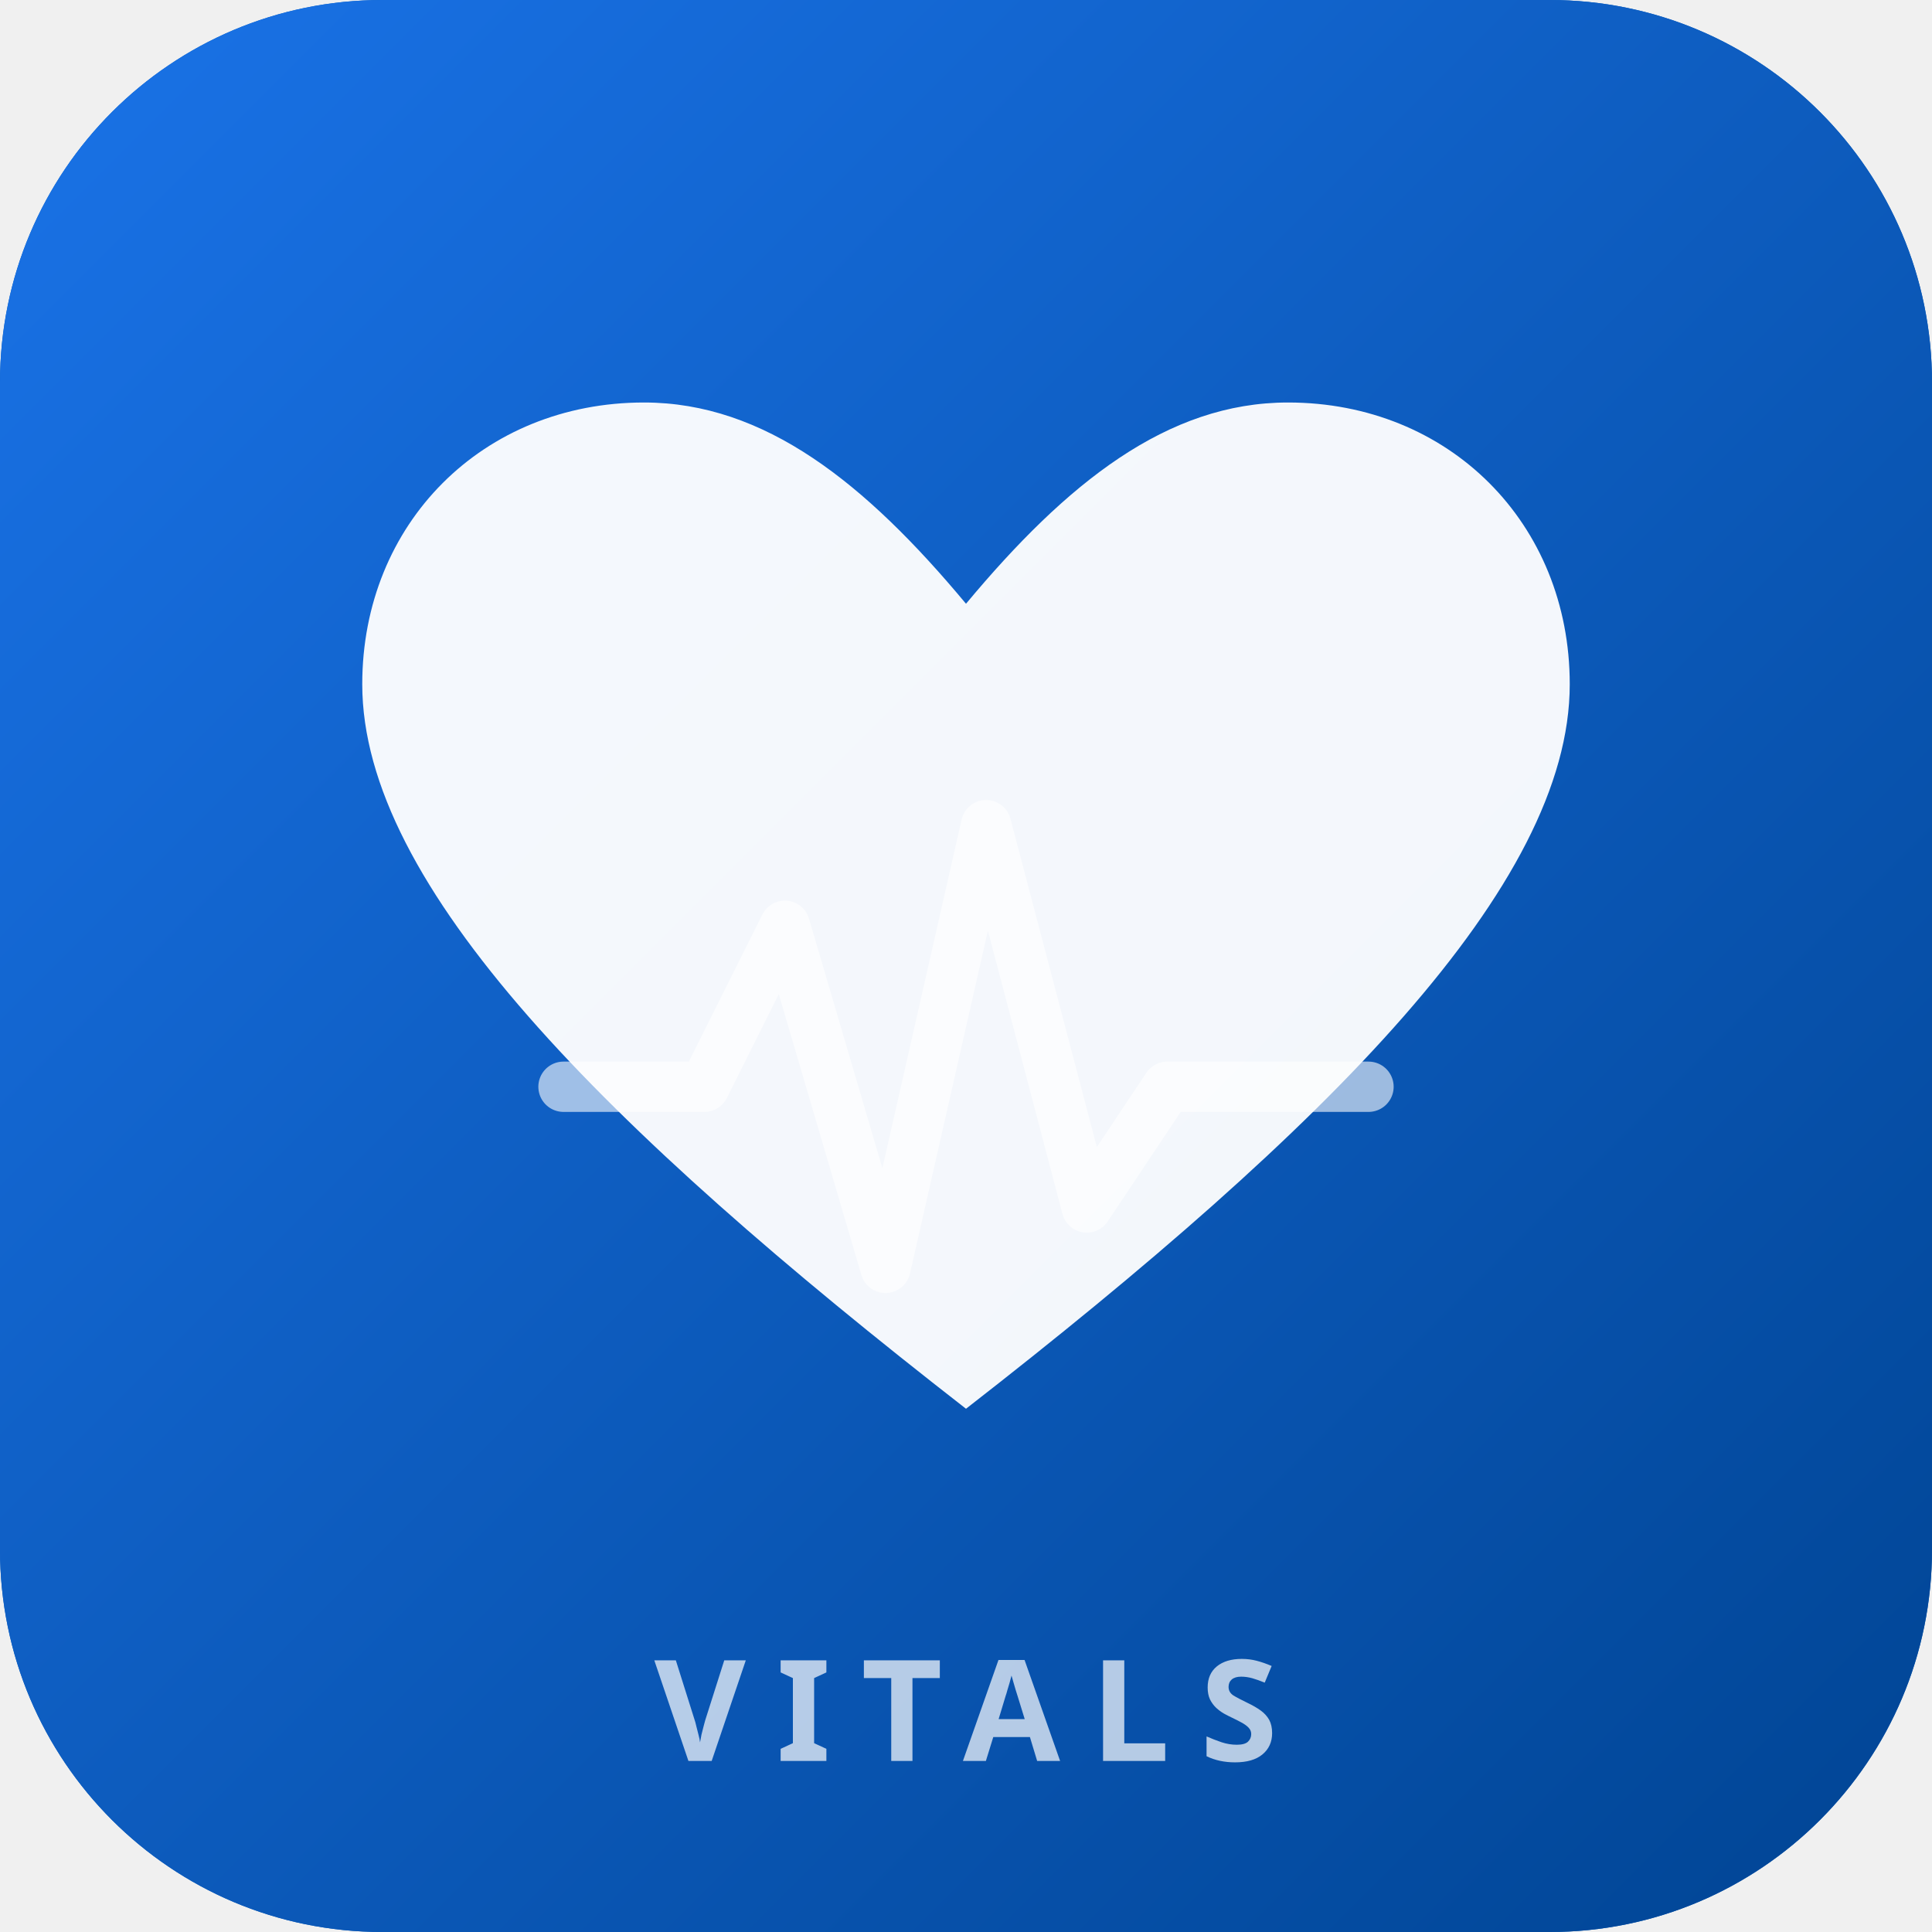
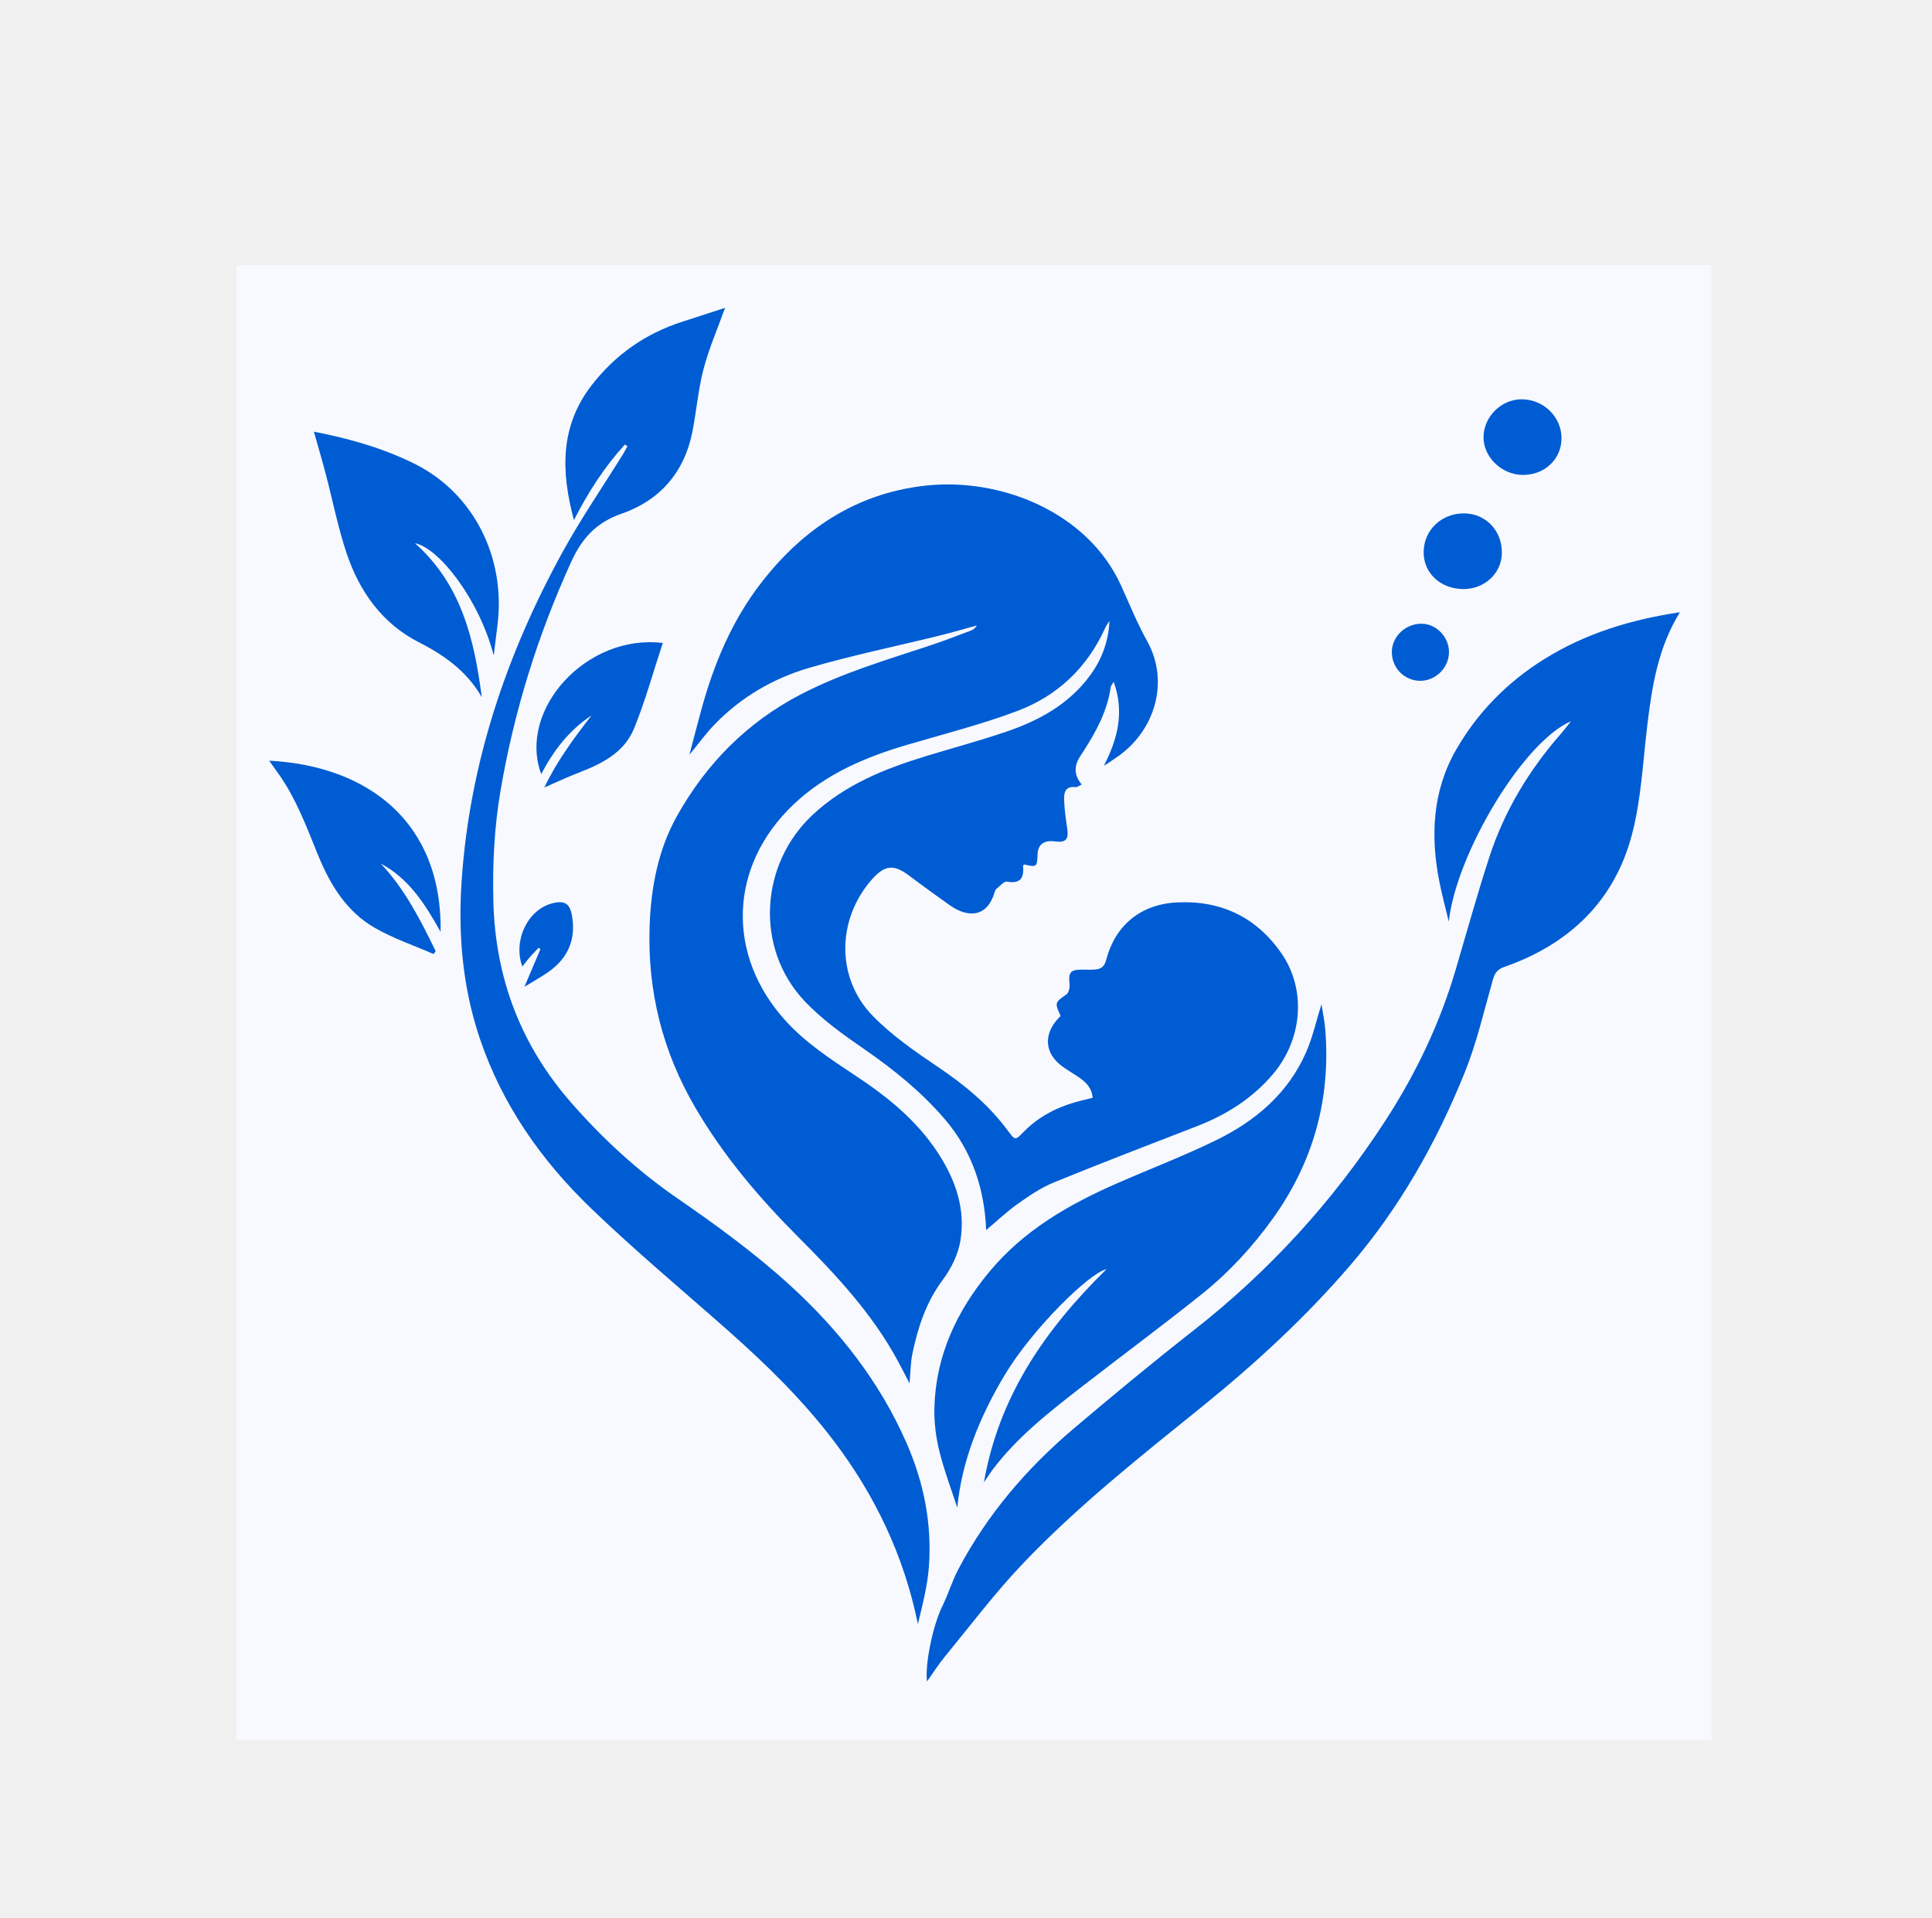
- <svg xmlns="http://www.w3.org/2000/svg" width="512" height="512" viewBox="0 0 192 192">
-   <rect width="192" height="192" rx="38" fill="#005bbf" />
-   <rect width="192" height="192" rx="38" fill="url(#g)" />
-   <defs>
-     <linearGradient id="g" x1="0" y1="0" x2="1" y2="1">
-       <stop offset="0%" stop-color="#1a73e8" />
-       <stop offset="100%" stop-color="#004493" />
-     </linearGradient>
-   </defs>
-   <path d="M96 140 C60 112, 36 88, 36 68 C36 52, 48 40, 64 40 C76 40, 86 48, 96 60 C106 48, 116 40, 128 40 C144 40, 156 52, 156 68 C156 88, 132 112, 96 140Z" fill="white" opacity="0.95" />
-   <path d="M56 96 L70 96 L78 80 L88 114 L98 70 L108 108 L116 96 L136 96" stroke="white" stroke-width="5" stroke-linecap="round" stroke-linejoin="round" fill="none" opacity="0.6" transform="translate(0, 12)" />
-   <text x="96" y="175" text-anchor="middle" font-family="system-ui, sans-serif" font-size="14" font-weight="700" fill="rgba(255,255,255,0.7)" letter-spacing="3">VITALS</text>
+ <svg xmlns="http://www.w3.org/2000/svg" id="Layer_1" data-name="Layer 1" viewBox="0 0 683.94 679">
+   <rect x="83.67" y="93.81" width="522.23" height="522.23" fill="#f7f9ff" />
+   <g>
+     <path d="m349.11,435.53c-.56-14.68-5.06-28.1-14.57-39.23-8.22-9.62-18.07-17.61-28.55-24.85-7.49-5.17-15.1-10.57-21.27-17.16-17.57-18.73-15.72-48.56,3.15-66,11.42-10.56,25.31-16.13,39.82-20.57,9.56-2.92,19.24-5.51,28.69-8.74,11.51-3.93,21.97-9.65,29.44-19.76,4.22-5.71,6.58-12.08,6.94-19.4-.5.82-1.1,1.59-1.5,2.45-6.35,14.09-16.91,24.09-31.14,29.44-12.61,4.74-25.75,8.09-38.71,11.89-14.95,4.38-29.06,10.33-40.55,21.25-22.84,21.69-23.93,53.23-2.74,76.54,7.13,7.85,15.91,13.57,24.64,19.35,11.38,7.53,21.82,15.9,29.42,27.62,6.18,9.54,9.61,19.65,7.82,30.8-.78,4.89-3.27,9.93-6.27,13.95-5.84,7.83-8.74,16.64-10.69,25.91-.72,3.42-.72,7-1.06,10.73-1.41-2.71-2.74-5.35-4.15-7.96-9.03-16.71-21.83-30.42-35.09-43.7-13.93-13.95-26.56-28.8-36.57-45.92-11.61-19.86-16.95-41.17-16.21-64,.45-13.77,2.96-27.31,9.77-39.42,10.36-18.43,24.72-33.02,43.68-42.88,14.54-7.56,30.15-12.17,45.59-17.27,4.89-1.62,9.7-3.49,14.53-5.29.88-.33,1.68-.86,2.29-1.88-4.48,1.22-8.94,2.53-13.45,3.64-15.35,3.78-30.88,6.95-46.04,11.4-12.68,3.72-24.07,10.39-33.39,20.03-3.03,3.14-5.6,6.72-8.88,10.69,1.53-5.79,2.86-11.01,4.29-16.2,4.45-16.16,10.84-31.42,21.21-44.78,14.68-18.93,33.41-31.37,57.46-34.22,26.97-3.19,57.94,9.21,69.79,35.19,3.03,6.63,5.68,13.32,9.28,19.77,8.08,14.47,2.75,32.23-11.22,41.45-1.33.88-2.59,1.86-4.07,2.64,4.8-9.34,7.34-18.82,3.46-29.66-.56.94-.98,1.35-1.05,1.81-1.17,8.4-5.07,15.64-9.57,22.63-.48.74-.98,1.47-1.44,2.22q-3.15,5.13.74,9.69c-.81.35-1.58,1.01-2.25.93-3.65-.43-4.08,2.06-3.99,4.57.12,3.28.57,6.57,1.07,9.82.64,4.22-.38,5.36-4.61,4.81-3.6-.46-5.72,1.18-5.85,4.5-.18,4.63-.25,4.68-4.72,3.69-.14.14-.44.29-.42.42.38,4.19-.76,6.53-5.69,5.64-1.08-.19-2.55,1.65-3.79,2.63-.31.25-.48.75-.6,1.16-2.4,8.35-8.9,9.54-16,4.48-4.74-3.38-9.47-6.77-14.11-10.29-5.5-4.18-8.75-3.94-13.33,1.26-12.45,14.13-12.76,34.94.38,48.37,6.78,6.93,15,12.61,23.09,18.06,9.33,6.28,17.81,13.28,24.53,22.32,2.81,3.78,2.67,3.7,5.94.4,5.65-5.72,12.67-9.02,20.4-10.92,1.26-.31,2.52-.61,3.82-.92-.27-3.49-2.37-5.53-4.86-7.26-1.99-1.38-4.14-2.55-6.07-4-5.88-4.4-6.51-10.8-1.69-16.37.42-.49.88-.96,1.28-1.39-2.17-4.68-2.03-4.74,2.05-7.6.84-.58,1.24-2.44,1.11-3.64-.45-4.16.3-5.16,4.45-5.13,1.54.01,3.09.08,4.62-.04,2.04-.16,3.27-1.05,3.86-3.31,3.18-12.21,12.08-19.73,24.9-20.43,15.59-.85,28.28,5.13,37.19,18.03,8.85,12.82,7.46,30.33-2.96,42.69-7.27,8.62-16.51,14.44-26.97,18.49-16.92,6.55-33.86,13.05-50.65,19.91-4.53,1.85-8.73,4.71-12.76,7.56-3.91,2.77-7.41,6.13-11.25,9.35Z" fill="#005cd2" />
+     <path d="m594.69,216.77c-7.72,12.47-9.86,26.12-11.53,39.95-1.57,12.99-2.15,26.29-5.47,38.84-6.22,23.52-22.24,38.72-45.06,46.72-2.4.84-3.43,2.04-4.11,4.43-3.13,11-5.68,22.25-9.93,32.81-10.03,24.92-23.12,48.13-40.77,68.63-15.69,18.23-33.29,34.46-51.89,49.51-22.04,17.82-44.3,35.39-63.88,55.94-9.78,10.27-18.36,21.68-27.39,32.66-2.41,2.93-4.45,6.16-6.49,9.01-.79-6.14,2.12-19.97,5.44-26.69,2.09-4.23,3.44-8.83,5.63-13,10.22-19.37,24.21-35.74,40.84-49.82,13.96-11.83,28.07-23.5,42.48-34.79,26.81-21,49.43-45.78,67.93-74.32,10.77-16.61,19.24-34.35,24.84-53.4,3.89-13.24,7.6-26.54,11.85-39.66,5.33-16.45,14.13-31.01,25.54-43.99,1.05-1.2,2-2.49,3.42-4.27-17.03,7.34-40.68,47.1-43.26,70.94-1.1-4.61-2.34-9.2-3.28-13.84-3.27-16.25-2.54-32.28,5.79-46.86,7.56-13.23,18.12-24.01,31.19-32.17,14.63-9.13,30.69-14.05,48.1-16.64Z" fill="#005cd2" />
+     <path d="m221.18,157.4c-7.17,7.88-12.93,16.76-18,26.73-4.63-17.18-4.94-33.21,6.18-47.64,8.37-10.86,19.12-18.41,32.21-22.6,5.21-1.67,10.4-3.38,15.11-4.91-2.58,7.2-5.69,14.31-7.64,21.73-1.92,7.31-2.49,14.96-3.98,22.4-2.87,14.25-11.62,24.1-24.98,28.74-9.09,3.16-14.06,8.72-17.89,17.11-11.81,25.89-20.17,52.75-24.97,80.78-2.25,13.12-2.9,26.3-2.56,39.54.7,26.99,9.71,50.74,27.58,71.14,11.12,12.69,23.44,24.06,37.26,33.6,13.9,9.59,27.51,19.48,40,30.85,17.47,15.92,31.85,34.18,41.4,55.94,6.11,13.93,9.06,28.59,7.94,43.79-.5,6.83-2.28,13.57-3.9,20.33-4.9-24-15.06-45.4-29.71-64.73-10.98-14.49-23.91-27.12-37.48-39.13-16.25-14.38-32.95-28.3-48.57-43.34-17.47-16.83-31.28-36.46-39.2-59.72-6.24-18.32-7.87-37.22-6.54-56.44,2.86-41.48,15.83-79.9,35.69-116.09,6.56-11.95,14.32-23.25,21.52-34.85.54-.87.98-1.8,1.47-2.7-.31-.18-.61-.36-.92-.54Z" fill="#005cd2" />
+     <path d="m467.81,355.53c.44,2.85,1.11,5.93,1.35,9.04,1.96,24.59-4.26,46.92-18.67,66.96-7.13,9.91-15.37,18.85-24.85,26.46-13.91,11.16-28.27,21.76-42.36,32.7-11.49,8.93-23.03,17.84-31.9,29.62-.98,1.31-1.85,2.7-3.06,4.48,5.29-30.49,21.65-54.12,43.39-75.48-6.2,1.38-26.43,21.44-35.96,37.34-8.94,14.9-15.31,30.66-16.87,47.08-1.95-6.03-4.56-12.84-6.31-19.87-1.24-4.98-1.91-10.26-1.79-15.37.45-18.42,7.8-34.19,19.43-48.22,12.17-14.68,28.1-23.84,45.2-31.33,11.77-5.16,23.82-9.74,35.34-15.4,13.74-6.75,25.15-16.43,31.52-30.8,2.42-5.46,3.71-11.41,5.53-17.21Z" fill="#005cd2" />
+     <path d="m174.79,232.05c-5.29-20.15-19.49-38.1-27.88-39.73,16.51,14.69,21.01,34.19,23.65,54.52-5.2-9.08-13.05-14.76-22.24-19.44-13-6.62-21.08-17.98-25.63-31.57-3.06-9.15-4.92-18.7-7.38-28.05-1.27-4.84-2.7-9.64-4.19-14.95,12.61,2.44,24.31,5.78,35.45,11.27,21.34,10.52,32.4,33.48,29.58,56.8-.45,3.71-.91,7.42-1.36,11.13Z" fill="#005cd2" />
+     <path d="m134.82,305.76c8.57,9.11,14.05,19.99,19.41,30.95-.24.35-.48.7-.72,1.05-6.98-3.05-14.29-5.52-20.85-9.29-9.95-5.71-15.73-15.17-19.99-25.57-4.13-10.08-7.87-20.34-14.31-29.29-1.01-1.41-2.02-2.83-3.08-4.31,35.06,1.83,61.3,21.8,60.7,60.62-5.52-9.95-11.31-18.94-21.16-24.17Z" fill="#005cd2" />
+     <path d="m234.62,227.63c-3.37,10.23-6.17,20.52-10.18,30.32-3.48,8.49-11.4,12.46-19.62,15.61-3.98,1.53-7.85,3.37-12.12,5.23,4.44-9.33,10.47-17.47,16.71-25.52-7.88,5.18-13.41,12.39-17.82,20.77-8.42-22.88,16.17-49.75,43.03-46.41Z" fill="#005cd2" />
+     <path d="m517.86,208.54c-8.08-.11-14.03-5.81-13.88-13.29.15-7.66,6.35-13.52,14.27-13.5,7.75.02,13.59,6.18,13.42,14.17-.15,7.16-6.24,12.73-13.81,12.62Z" fill="#005cd2" />
+     <path d="m552.78,155.24c-.05,7.39-6.04,12.99-13.79,12.89-7.37-.09-13.75-6.21-13.81-13.24-.06-7.22,6.2-13.53,13.44-13.53,7.83,0,14.22,6.26,14.17,13.88Z" fill="#005cd2" />
+     <path d="m190.7,335.53c-1.03,1.09-2.1,2.14-3.09,3.27-.93,1.06-1.77,2.2-2.7,3.37-3.38-9.23,1.94-20.24,10.7-22.4,4.36-1.07,6.15.13,6.9,4.55,1.4,8.23-1.41,14.75-8.09,19.57-2.56,1.85-5.37,3.36-8.77,5.46,2.1-4.94,3.88-9.12,5.66-13.31-.2-.17-.4-.34-.59-.51Z" fill="#005cd2" />
+     <path d="m502.83,241.02c-5.53.05-10.05-4.44-10.11-10.04-.06-5.52,4.7-10.15,10.44-10.17,5.25-.02,9.81,4.67,9.79,10.06-.02,5.48-4.63,10.11-10.12,10.16Z" fill="#005cd2" />
+   </g>
</svg>
